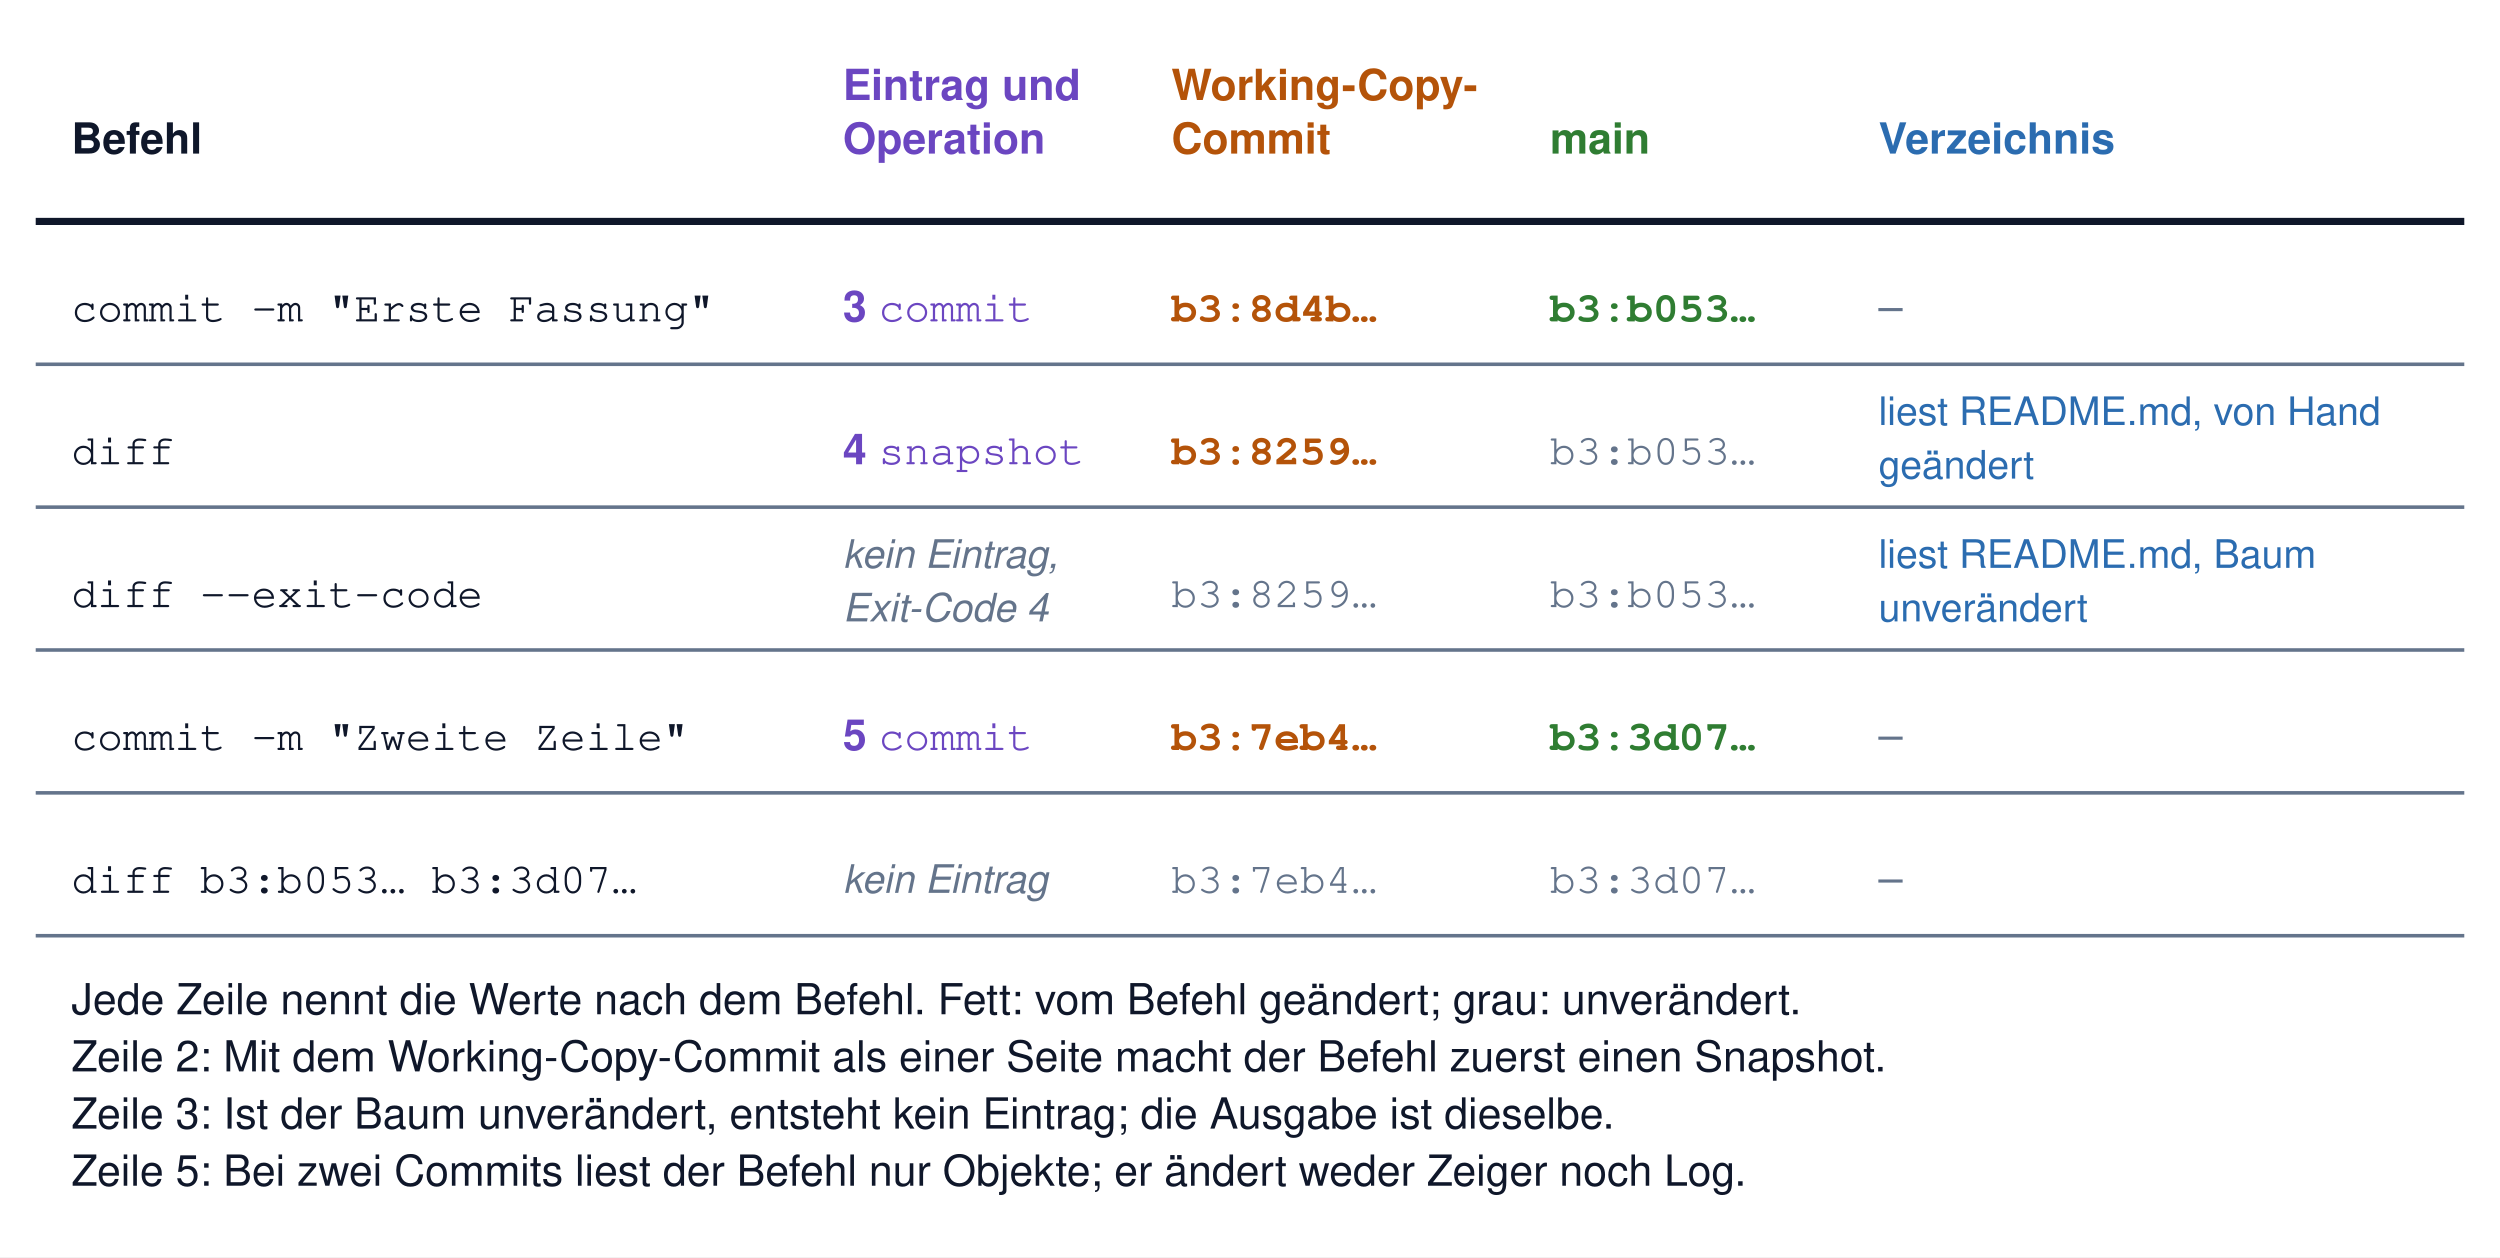
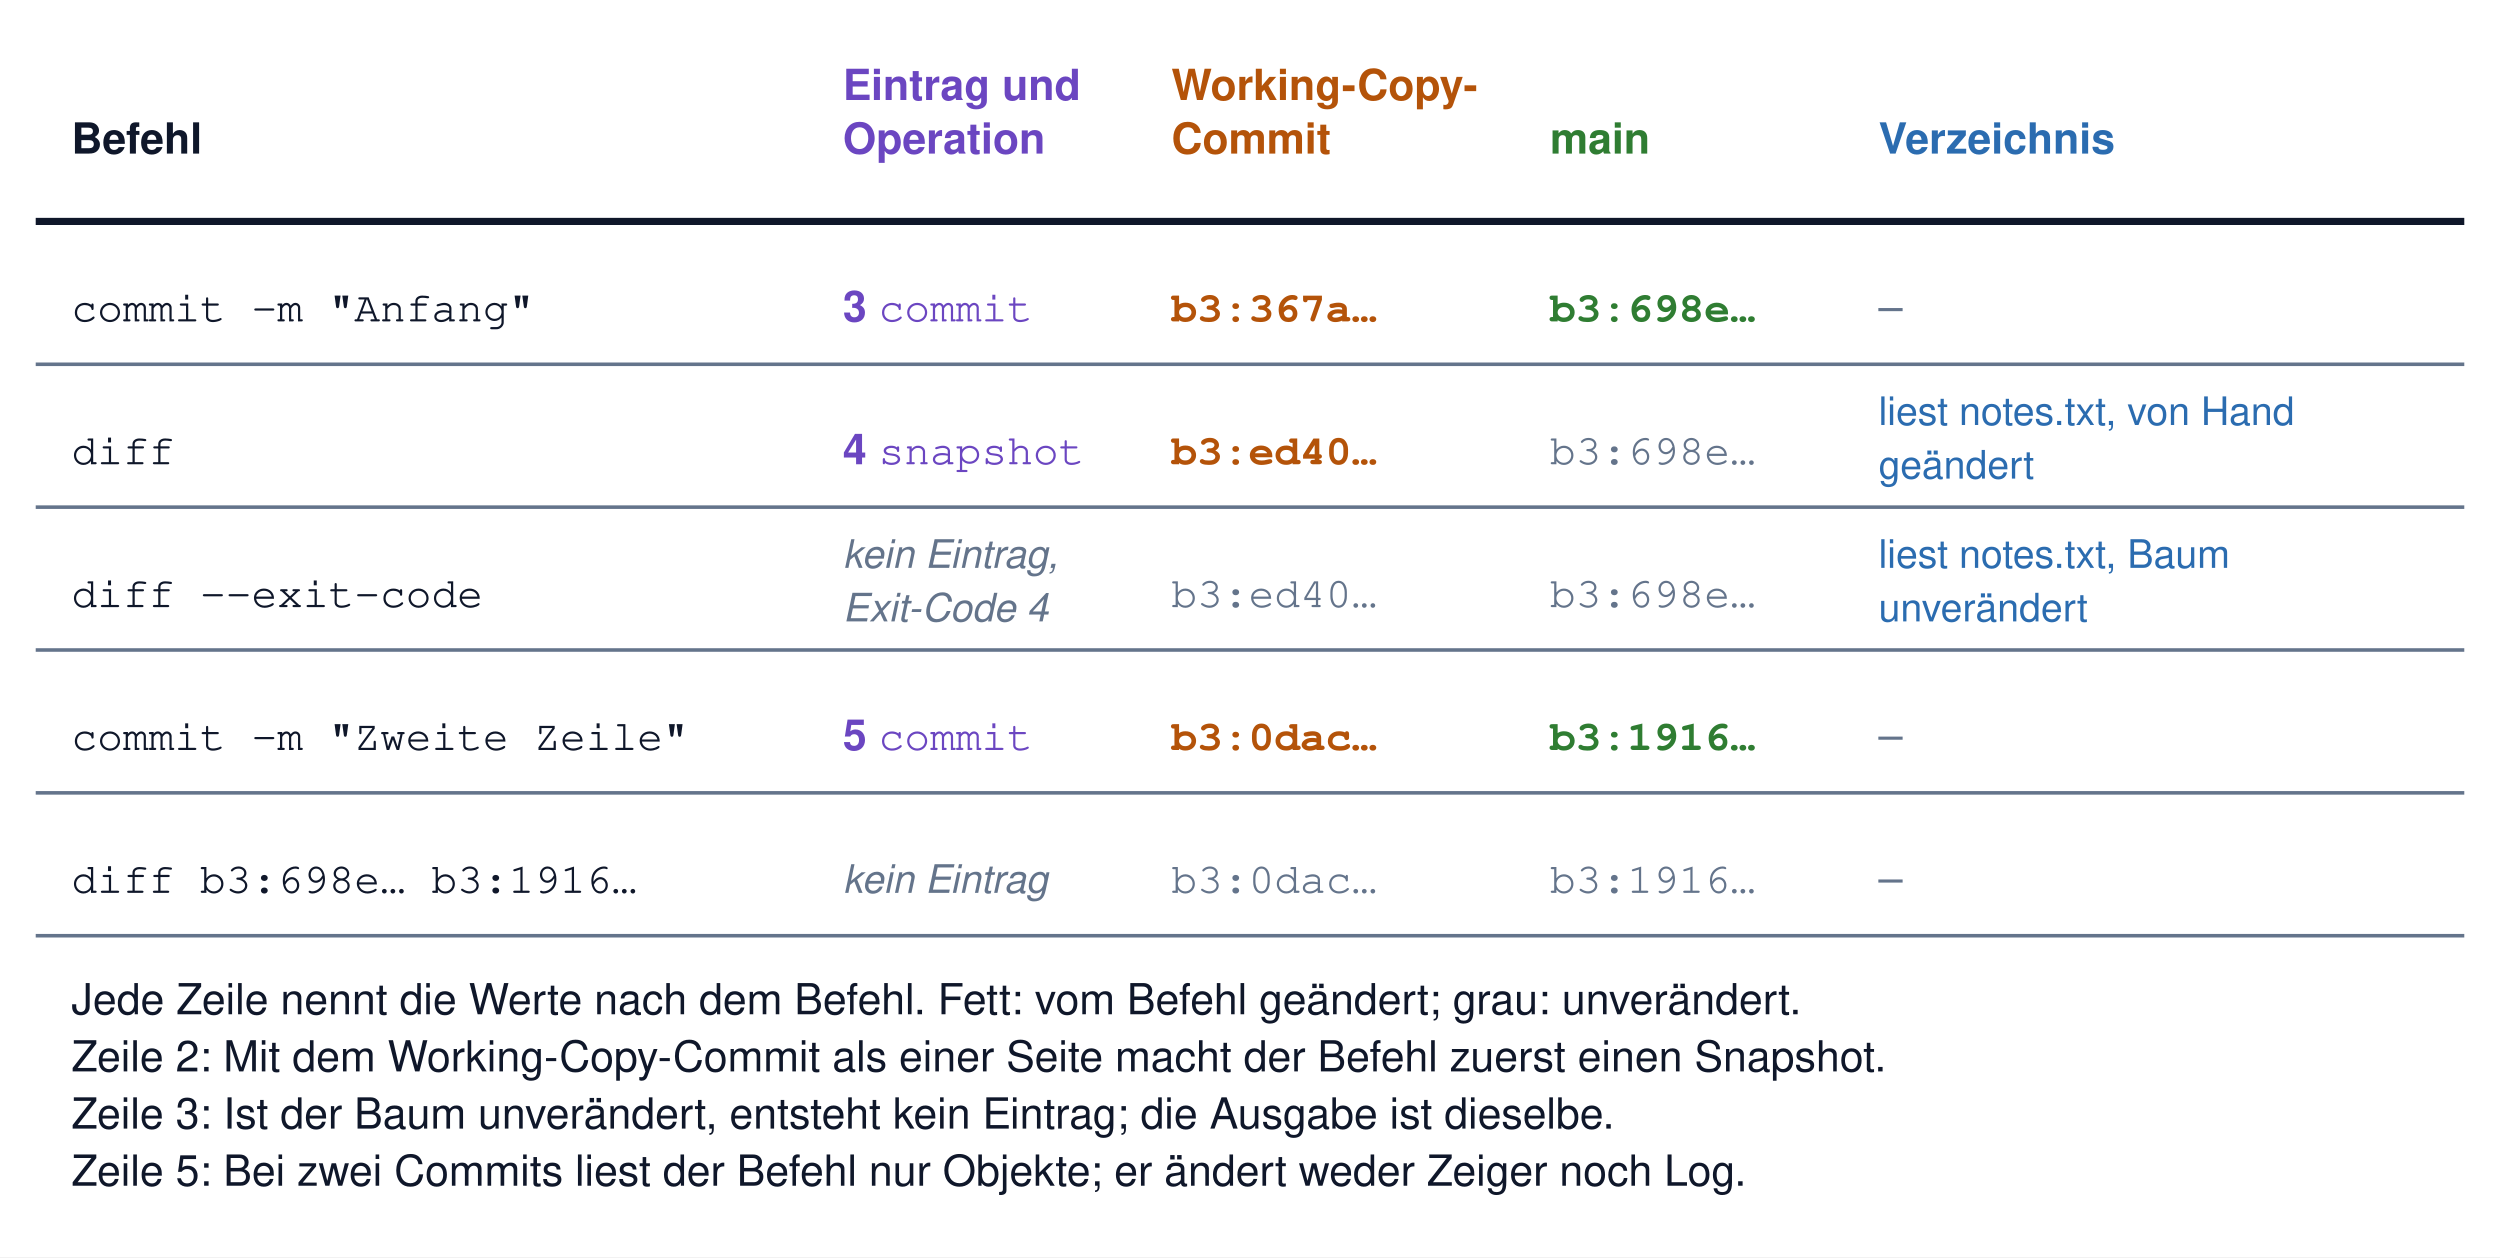
<svg xmlns="http://www.w3.org/2000/svg" viewBox="0 0 700 352" font-family="Helvetica, Arial, sans-serif">
  <rect x="0" y="0" width="700" height="352" fill="#FFFFFF" />
  <g font-size="12" font-weight="bold">
    <text x="20" y="43" fill="#0F172A">Befehl</text>
    <text x="236" y="28" fill="#6B46C1">Eintrag und</text>
    <text x="236" y="43" fill="#6B46C1">Operation</text>
    <text x="328" y="28" fill="#B45309">Working-Copy-</text>
    <text x="328" y="43" fill="#B45309">Commit</text>
    <text x="434" y="43" fill="#2F7D32">main</text>
    <text x="526" y="43" fill="#2B6CB0">Verzeichnis</text>
  </g>
  <line x1="10" y1="62" x2="690" y2="62" stroke="#0F172A" stroke-width="2" />
  <g stroke="#64748B" stroke-width="1">
    <line x1="10" y1="102" x2="690" y2="102" />
    <line x1="10" y1="142" x2="690" y2="142" />
    <line x1="10" y1="182" x2="690" y2="182" />
    <line x1="10" y1="222" x2="690" y2="222" />
    <line x1="10" y1="262" x2="690" y2="262" />
  </g>
-   <text x="20" y="90" font-family="Courier, monospace" font-size="12" fill="#0F172A">commit -m "Erste Fassung"</text>
+   <text x="20" y="90" font-family="Courier, monospace" font-size="12" fill="#0F172A">commit -m "Anfang"</text>
  <text x="236" y="90" font-size="12" fill="#6B46C1">
    <tspan font-weight="bold">3</tspan>
    <tspan font-family="Courier, monospace">commit</tspan>
  </text>
-   <text x="328" y="90" font-family="Courier, monospace" font-size="12" font-weight="bold" fill="#B45309">b3:8d4b…</text>
-   <text x="434" y="90" font-family="Courier, monospace" font-size="12" font-weight="bold" fill="#2F7D32">b3:b053…</text>
+   <text x="328" y="90" font-family="Courier, monospace" font-size="12" font-weight="bold" fill="#B45309">b3:367a…</text>
+   <text x="434" y="90" font-family="Courier, monospace" font-size="12" font-weight="bold" fill="#2F7D32">b3:698e…</text>
  <text x="526" y="90" font-size="12" fill="#64748B">–</text>
  <text x="20" y="130" font-family="Courier, monospace" font-size="12" fill="#0F172A">diff</text>
  <text x="236" y="130" font-size="12" fill="#6B46C1">
    <tspan font-weight="bold">4</tspan>
    <tspan font-family="Courier, monospace">snapshot</tspan>
  </text>
-   <text x="328" y="130" font-family="Courier, monospace" font-size="12" font-weight="bold" fill="#B45309">b3:8259…</text>
-   <text x="434" y="130" font-family="Courier, monospace" font-size="12" fill="#64748B">b3:b053…</text>
-   <text x="526" y="119" font-size="11" fill="#2B6CB0">liest README.md, von Hand</text>
+   <text x="328" y="130" font-family="Courier, monospace" font-size="12" font-weight="bold" fill="#B45309">b3:ed40…</text>
+   <text x="434" y="130" font-family="Courier, monospace" font-size="12" fill="#64748B">b3:698e…</text>
+   <text x="526" y="119" font-size="11" fill="#2B6CB0">liest notes.txt, von Hand</text>
  <text x="526" y="134" font-size="11" fill="#2B6CB0">geändert</text>
  <text x="20" y="170" font-family="Courier, monospace" font-size="12" fill="#0F172A">diff --exit-code</text>
  <text x="236" y="159" font-size="11" font-style="italic" fill="#64748B">kein Eintrag,</text>
  <text x="236" y="174" font-size="11" font-style="italic" fill="#64748B">Exit-Code 4</text>
-   <text x="328" y="170" font-family="Courier, monospace" font-size="12" fill="#64748B">b3:8259…</text>
-   <text x="434" y="170" font-family="Courier, monospace" font-size="12" fill="#64748B">b3:b053…</text>
-   <text x="526" y="159" font-size="11" fill="#2B6CB0">liest README.md, Baum</text>
+   <text x="328" y="170" font-family="Courier, monospace" font-size="12" fill="#64748B">b3:ed40…</text>
+   <text x="434" y="170" font-family="Courier, monospace" font-size="12" fill="#64748B">b3:698e…</text>
+   <text x="526" y="159" font-size="11" fill="#2B6CB0">liest notes.txt, Baum</text>
  <text x="526" y="174" font-size="11" fill="#2B6CB0">unverändert</text>
  <text x="20" y="210" font-family="Courier, monospace" font-size="12" fill="#0F172A">commit -m "Zweite Zeile"</text>
  <text x="236" y="210" font-size="12" fill="#6B46C1">
    <tspan font-weight="bold">5</tspan>
    <tspan font-family="Courier, monospace">commit</tspan>
  </text>
-   <text x="328" y="210" font-family="Courier, monospace" font-size="12" font-weight="bold" fill="#B45309">b3:7eb4…</text>
-   <text x="434" y="210" font-family="Courier, monospace" font-size="12" font-weight="bold" fill="#2F7D32">b3:3d07…</text>
+   <text x="328" y="210" font-family="Courier, monospace" font-size="12" font-weight="bold" fill="#B45309">b3:0dac…</text>
+   <text x="434" y="210" font-family="Courier, monospace" font-size="12" font-weight="bold" fill="#2F7D32">b3:1916…</text>
  <text x="526" y="210" font-size="12" fill="#64748B">–</text>
-   <text x="20" y="250" font-family="Courier, monospace" font-size="12" fill="#0F172A">diff b3:b053… b3:3d07…</text>
+   <text x="20" y="250" font-family="Courier, monospace" font-size="12" fill="#0F172A">diff b3:698e… b3:1916…</text>
  <text x="236" y="250" font-size="11" font-style="italic" fill="#64748B">kein Eintrag</text>
-   <text x="328" y="250" font-family="Courier, monospace" font-size="12" fill="#64748B">b3:7eb4…</text>
-   <text x="434" y="250" font-family="Courier, monospace" font-size="12" fill="#64748B">b3:3d07…</text>
+   <text x="328" y="250" font-family="Courier, monospace" font-size="12" fill="#64748B">b3:0dac…</text>
+   <text x="434" y="250" font-family="Courier, monospace" font-size="12" fill="#64748B">b3:1916…</text>
  <text x="526" y="250" font-size="12" fill="#64748B">–</text>
  <g font-size="12" fill="#0F172A">
    <text x="20" y="284">Jede Zeile nennt die Werte nach dem Befehl. Fett: vom Befehl geändert; grau: unverändert.</text>
    <text x="20" y="300">Zeile 2: Mit dem Working-Copy-Commit als einer Seite macht der Befehl zuerst einen Snapshot.</text>
    <text x="20" y="316">Zeile 3: Ist der Baum unverändert, entsteht kein Eintrag; die Ausgabe ist dieselbe.</text>
    <text x="20" y="332">Zeile 5: Bei zwei Commits liest der Befehl nur Objekte; er ändert weder Zeiger noch Log.</text>
  </g>
</svg>
